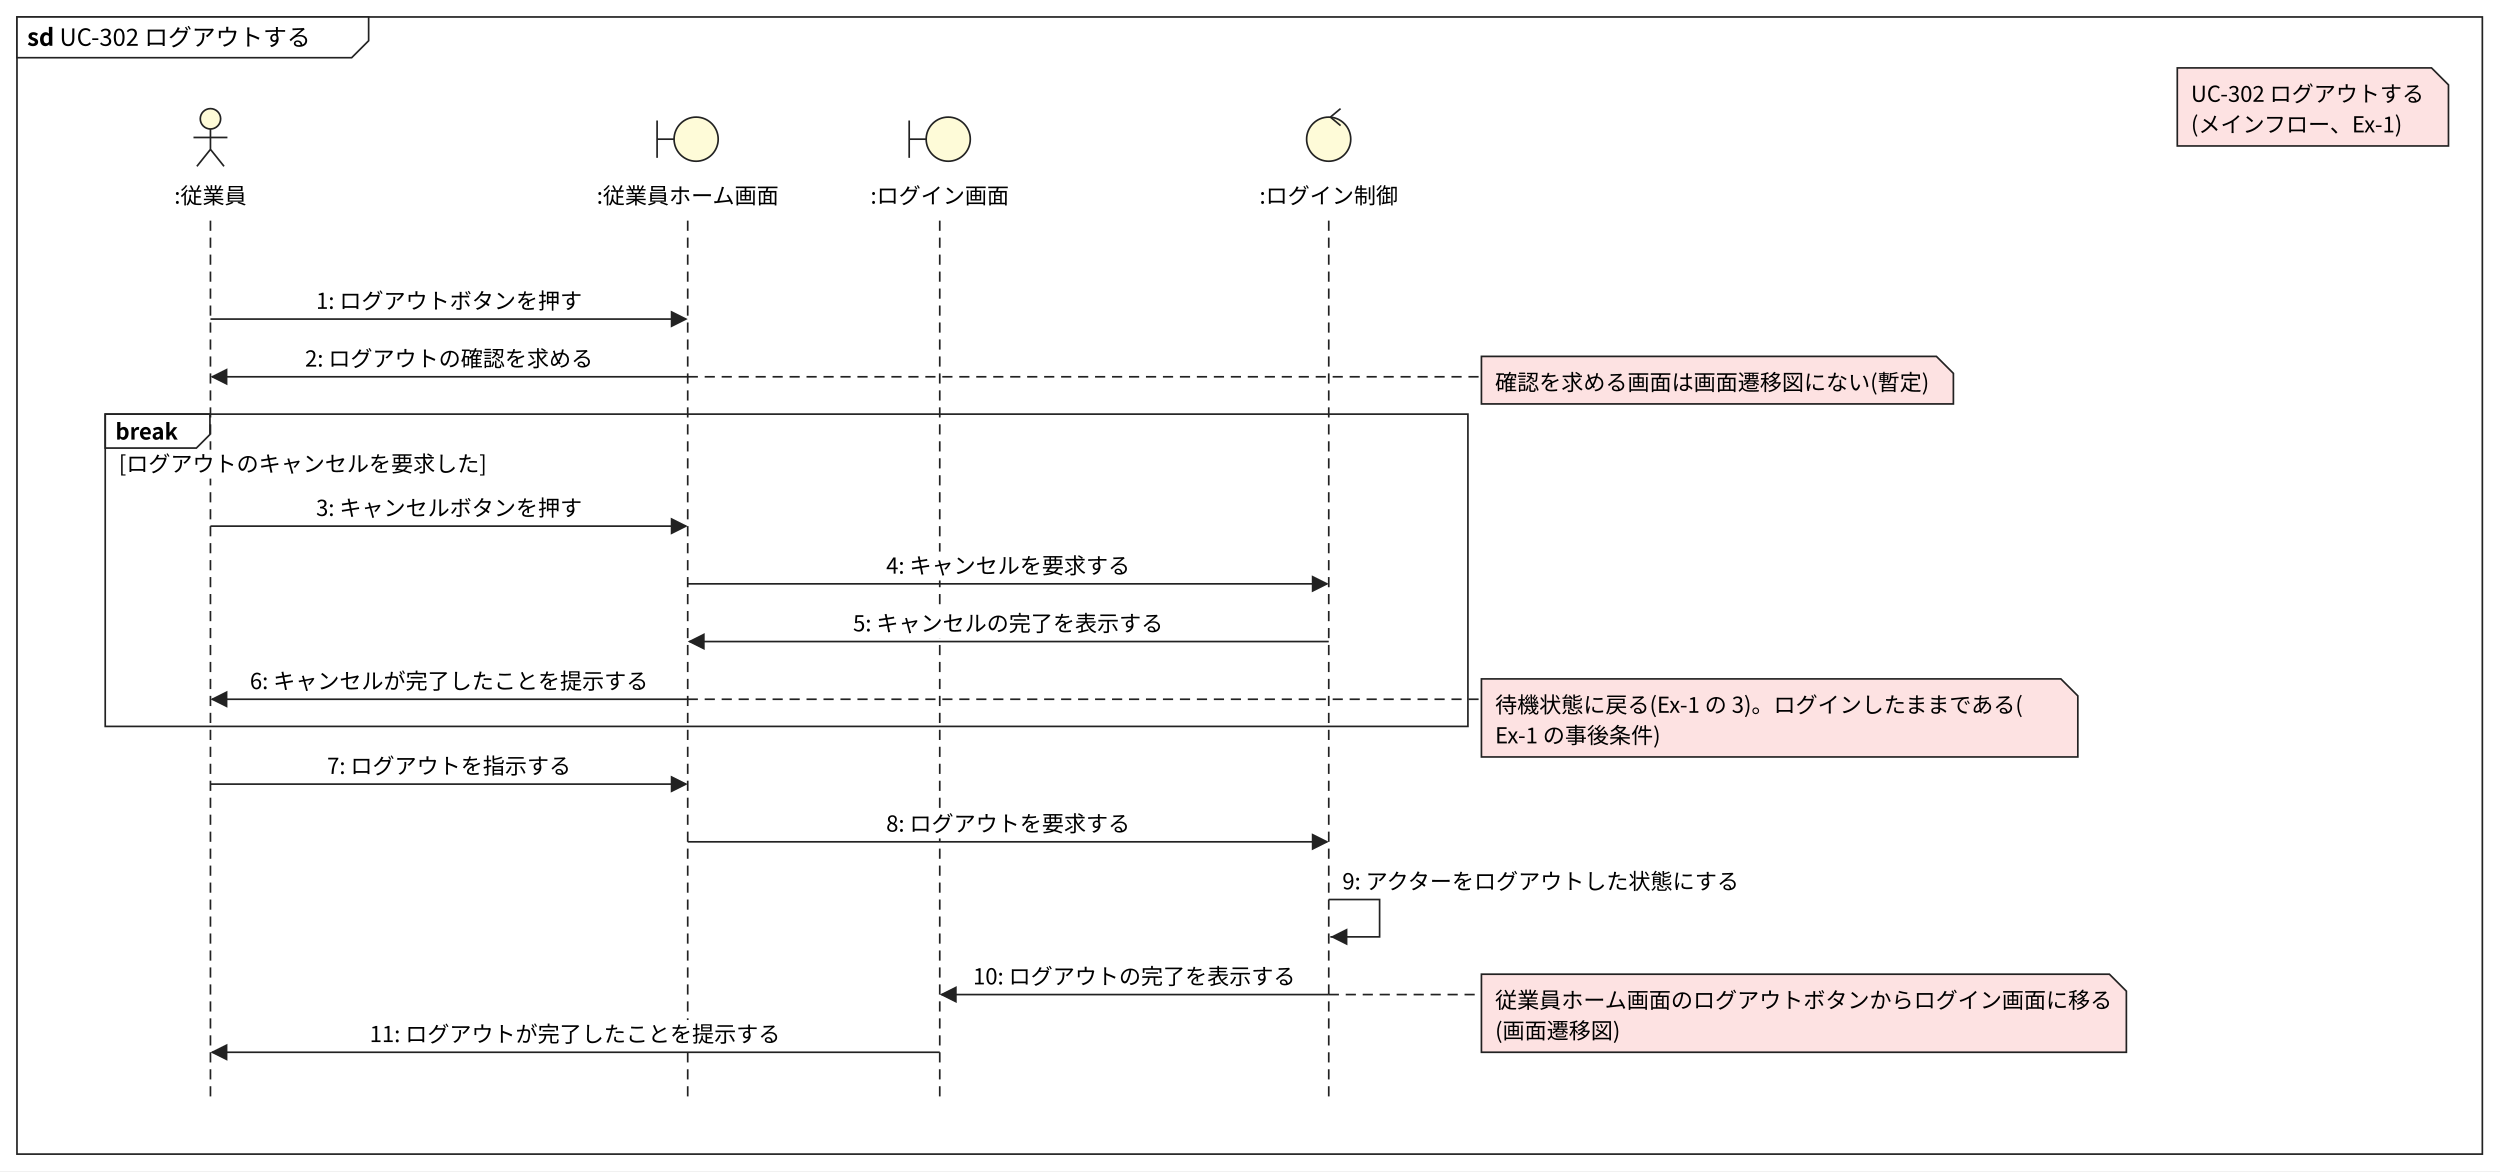
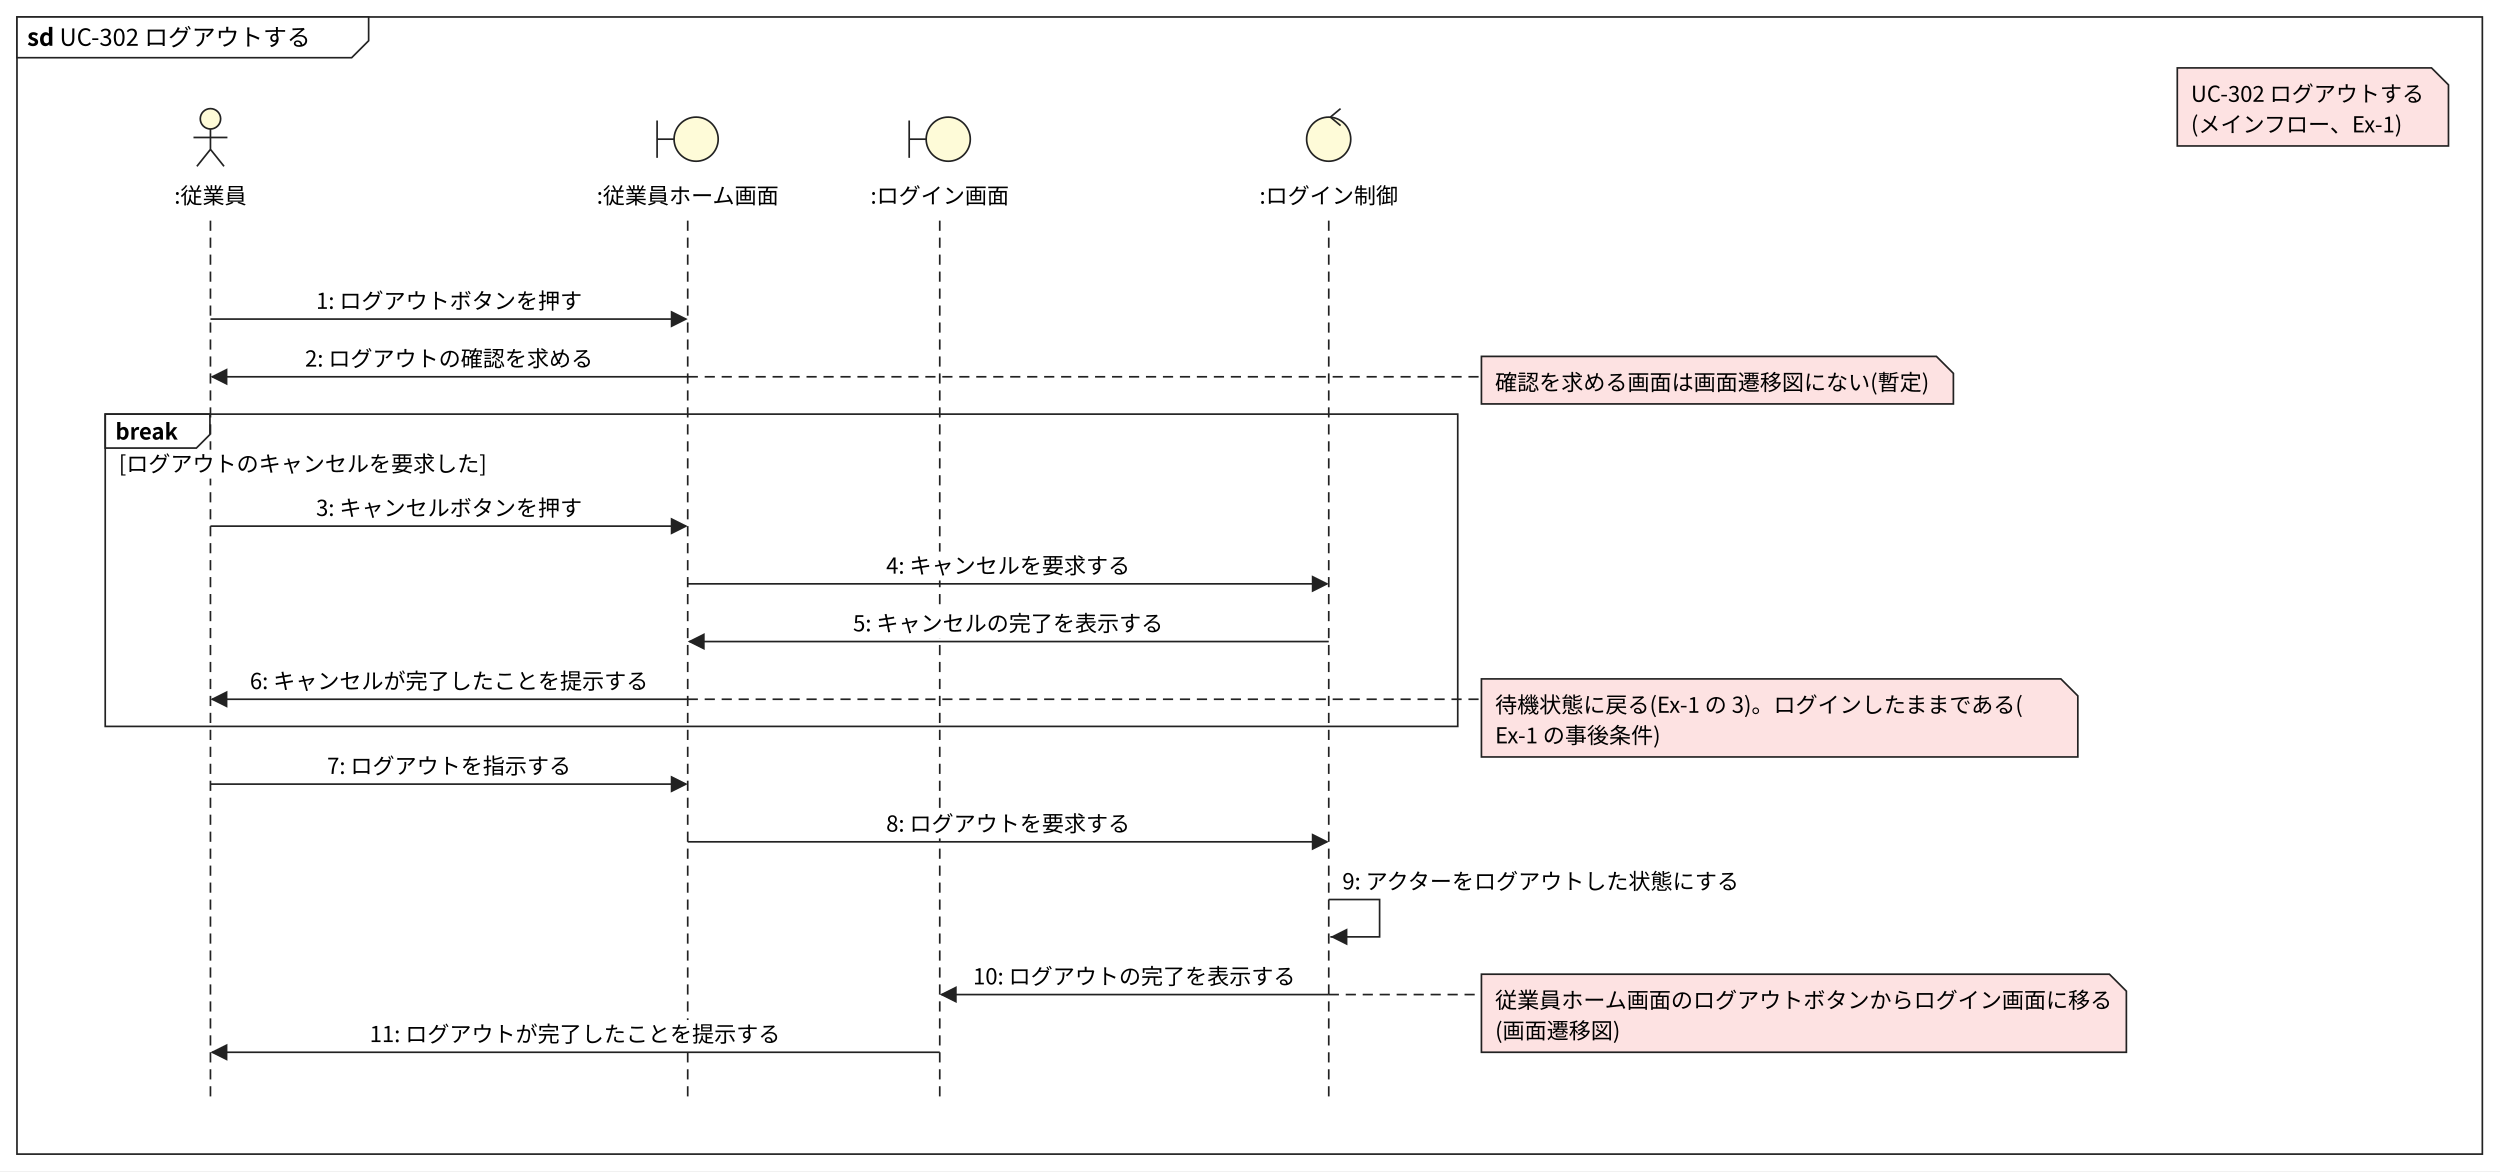
<svg xmlns="http://www.w3.org/2000/svg" width="1473" height="690" viewBox="0 0 1473 690" font-family="'Noto Sans CJK JP','Noto Sans JP','Hiragino Sans','Yu Gothic','Meiryo','IPAGothic',sans-serif">
  <rect width="100%" height="100%" fill="#fff" />
  <rect x="10" y="10" width="1452.6" height="670.0" fill="none" stroke="#222" />
  <path d="M10 10 H217.2 V24 L207.2 34 H10 Z" fill="#fff" stroke="#222" />
  <line x1="124.0" y1="188.0" x2="404.2" y2="188.0" stroke="#222" stroke-width="1" />
  <polygon points="405.2,188.0 395.2,183.0 395.2,193.0" fill="#222" />
  <line x1="405.2" y1="222.0" x2="125.0" y2="222.0" stroke="#222" stroke-width="1" />
  <polygon points="124.0,222.0 134.0,217.0 134.0,227.0" fill="#222" />
  <line x1="405.2" y1="222.0" x2="872.9" y2="222.0" stroke="#222" stroke-width="1" stroke-dasharray="6 4" />
  <path d="M62 244 H123.7 V256 L115.7 264 H62 Z" fill="#fff" stroke="#222" />
  <line x1="124.0" y1="310.0" x2="404.2" y2="310.0" stroke="#222" stroke-width="1" />
  <polygon points="405.2,310.0 395.2,305.0 395.2,315.0" fill="#222" />
  <line x1="405.2" y1="344.0" x2="781.9" y2="344.0" stroke="#222" stroke-width="1" />
  <polygon points="782.9,344.0 772.9,339.0 772.9,349.0" fill="#222" />
  <line x1="782.9" y1="378.0" x2="406.2" y2="378.0" stroke="#222" stroke-width="1" />
  <polygon points="405.2,378.0 415.2,373.0 415.2,383.0" fill="#222" />
  <line x1="405.2" y1="412.0" x2="125.0" y2="412.0" stroke="#222" stroke-width="1" />
  <polygon points="124.0,412.0 134.0,407.0 134.0,417.0" fill="#222" />
  <line x1="405.2" y1="412.0" x2="872.9" y2="412.0" stroke="#222" stroke-width="1" stroke-dasharray="6 4" />
-   <rect x="62.0" y="244.0" width="802.9" height="184.0" rx="0" fill="none" stroke="#222" />
+   <rect x="62.0" y="244.0" width="796.9" height="184.0" rx="0" fill="none" stroke="#222" />
  <line x1="124.0" y1="462.0" x2="404.2" y2="462.0" stroke="#222" stroke-width="1" />
  <polygon points="405.2,462.0 395.2,457.0 395.2,467.0" fill="#222" />
  <line x1="405.2" y1="496.0" x2="781.9" y2="496.0" stroke="#222" stroke-width="1" />
  <polygon points="782.9,496.0 772.9,491.0 772.9,501.0" fill="#222" />
  <polyline points="782.86,530 812.86,530 812.86,552 783.86,552" fill="none" stroke="#222" />
  <polygon points="783.9,552.0 793.9,547.0 793.9,557.0" fill="#222" />
  <line x1="782.9" y1="586.0" x2="554.7" y2="586.0" stroke="#222" stroke-width="1" />
  <polygon points="553.7,586.0 563.7,581.0 563.7,591.0" fill="#222" />
  <line x1="782.9" y1="586.0" x2="872.9" y2="586.0" stroke="#222" stroke-width="1" stroke-dasharray="6 4" />
  <line x1="553.7" y1="620.0" x2="125.0" y2="620.0" stroke="#222" stroke-width="1" />
  <polygon points="124.0,620.0 134.0,615.0 134.0,625.0" fill="#222" />
  <circle cx="124" cy="70" r="6" fill="#fefbd8" stroke="#222" />
  <path d="M124 76 V88 M114 81 H134 M124 88 L116 98 M124 88 L132 98" fill="none" stroke="#222" />
  <line x1="124.0" y1="130.0" x2="124.0" y2="650.0" stroke="#222" stroke-width="1" stroke-dasharray="6 4" />
  <circle cx="410.16" cy="82" r="13" fill="#fefbd8" stroke="#222" />
  <path d="M397.16 82 H387.16 M387.16 71 V93" fill="none" stroke="#222" />
  <line x1="405.2" y1="130.0" x2="405.2" y2="650.0" stroke="#222" stroke-width="1" stroke-dasharray="6 4" />
  <circle cx="558.7" cy="82" r="13" fill="#fefbd8" stroke="#222" />
  <path d="M545.7 82 H535.7 M535.7 71 V93" fill="none" stroke="#222" />
  <line x1="553.7" y1="130.0" x2="553.7" y2="650.0" stroke="#222" stroke-width="1" stroke-dasharray="6 4" />
  <circle cx="782.86" cy="82" r="13" fill="#fefbd8" stroke="#222" />
  <path d="M783.86 69 l6 -5 M783.86 69 l6 5" fill="none" stroke="#222" />
  <line x1="782.9" y1="130.0" x2="782.9" y2="650.0" stroke="#222" stroke-width="1" stroke-dasharray="6 4" />
  <rect x="179.8" y="169.0" width="169.6" height="17.0" fill="#fff" />
  <text x="264.6" y="182.0" font-size="13" text-anchor="middle">1: ログアウトボタンを押す</text>
  <rect x="173.3" y="203.0" width="182.6" height="17.0" fill="#fff" />
  <text x="264.6" y="216.0" font-size="13" text-anchor="middle">2: ログアウトの確認を求める</text>
  <text x="68.0" y="259.0" font-size="13" text-anchor="start" font-weight="bold">break</text>
  <rect x="68.0" y="265.0" width="227.1" height="17.0" fill="#fff" />
  <text x="70.0" y="278.0" font-size="13" text-anchor="start">[ログアウトのキャンセルを要求した]</text>
  <rect x="179.8" y="291.0" width="169.6" height="17.0" fill="#fff" />
  <text x="264.6" y="304.0" font-size="13" text-anchor="middle">3: キャンセルボタンを押す</text>
  <rect x="515.7" y="325.0" width="156.6" height="17.0" fill="#fff" />
  <text x="594.0" y="338.0" font-size="13" text-anchor="middle">4: キャンセルを要求する</text>
  <rect x="496.2" y="359.0" width="195.6" height="17.0" fill="#fff" />
  <text x="594.0" y="372.0" font-size="13" text-anchor="middle">5: キャンセルの完了を表示する</text>
  <rect x="140.8" y="393.0" width="247.6" height="17.0" fill="#fff" />
  <text x="264.6" y="406.0" font-size="13" text-anchor="middle">6: キャンセルが完了したことを提示する</text>
  <rect x="186.3" y="443.0" width="156.6" height="17.0" fill="#fff" />
  <text x="264.6" y="456.0" font-size="13" text-anchor="middle">7: ログアウトを指示する</text>
  <rect x="515.7" y="477.0" width="156.6" height="17.0" fill="#fff" />
  <text x="594.0" y="490.0" font-size="13" text-anchor="middle">8: ログアウトを要求する</text>
  <rect x="788.9" y="511.0" width="247.6" height="17.0" fill="#fff" />
  <text x="790.9" y="524.0" font-size="13" text-anchor="start">9: アクターをログアウトした状態にする</text>
  <rect x="566.7" y="567.0" width="203.2" height="17.0" fill="#fff" />
  <text x="668.3" y="580.0" font-size="13" text-anchor="middle">10: ログアウトの完了を表示する</text>
  <rect x="211.3" y="601.0" width="255.2" height="17.0" fill="#fff" />
  <text x="338.8" y="614.0" font-size="13" text-anchor="middle">11: ログアウトが完了したことを提示する</text>
  <text x="124.0" y="120.0" font-size="13" text-anchor="middle">:従業員</text>
  <text x="405.2" y="120.0" font-size="13" text-anchor="middle">:従業員ホーム画面</text>
  <text x="553.7" y="120.0" font-size="13" text-anchor="middle">:ログイン画面</text>
  <text x="782.9" y="120.0" font-size="13" text-anchor="middle">:ログイン制御</text>
  <path d="M872.86 210 H1140.94 L1150.94 220 V238 H872.86 Z" fill="#fde2e2" stroke="#222" />
  <text x="880.9" y="230.0" font-size="13" text-anchor="start">確認を求める画面は画面遷移図にない(暫定)</text>
  <path d="M872.86 400 H1214.26 L1224.26 410 V446 H872.86 Z" fill="#fde2e2" stroke="#222" />
  <text x="880.9" y="420.0" font-size="13" text-anchor="start">待機状態に戻る(Ex-1 の 3)。ログインしたままである(</text>
  <text x="880.9" y="438.0" font-size="13" text-anchor="start">Ex-1 の事後条件)</text>
  <path d="M872.86 574 H1242.86 L1252.86 584 V620 H872.86 Z" fill="#fde2e2" stroke="#222" />
  <text x="880.9" y="594.0" font-size="13" text-anchor="start">従業員ホーム画面のログアウトボタンからログイン画面に移る</text>
  <text x="880.9" y="612.0" font-size="13" text-anchor="start">(画面遷移図)</text>
  <path d="M1282.86 40 H1432.64 L1442.64 50 V86 H1282.86 Z" fill="#fde2e2" stroke="#222" />
  <text x="1290.9" y="60.0" font-size="13" text-anchor="start">UC-302 ログアウトする</text>
  <text x="1290.9" y="78.0" font-size="13" text-anchor="start">(メインフロー、Ex-1)</text>
  <text x="16" y="27" font-size="14">
    <tspan font-weight="bold">sd</tspan> UC-302 ログアウトする</text>
</svg>
